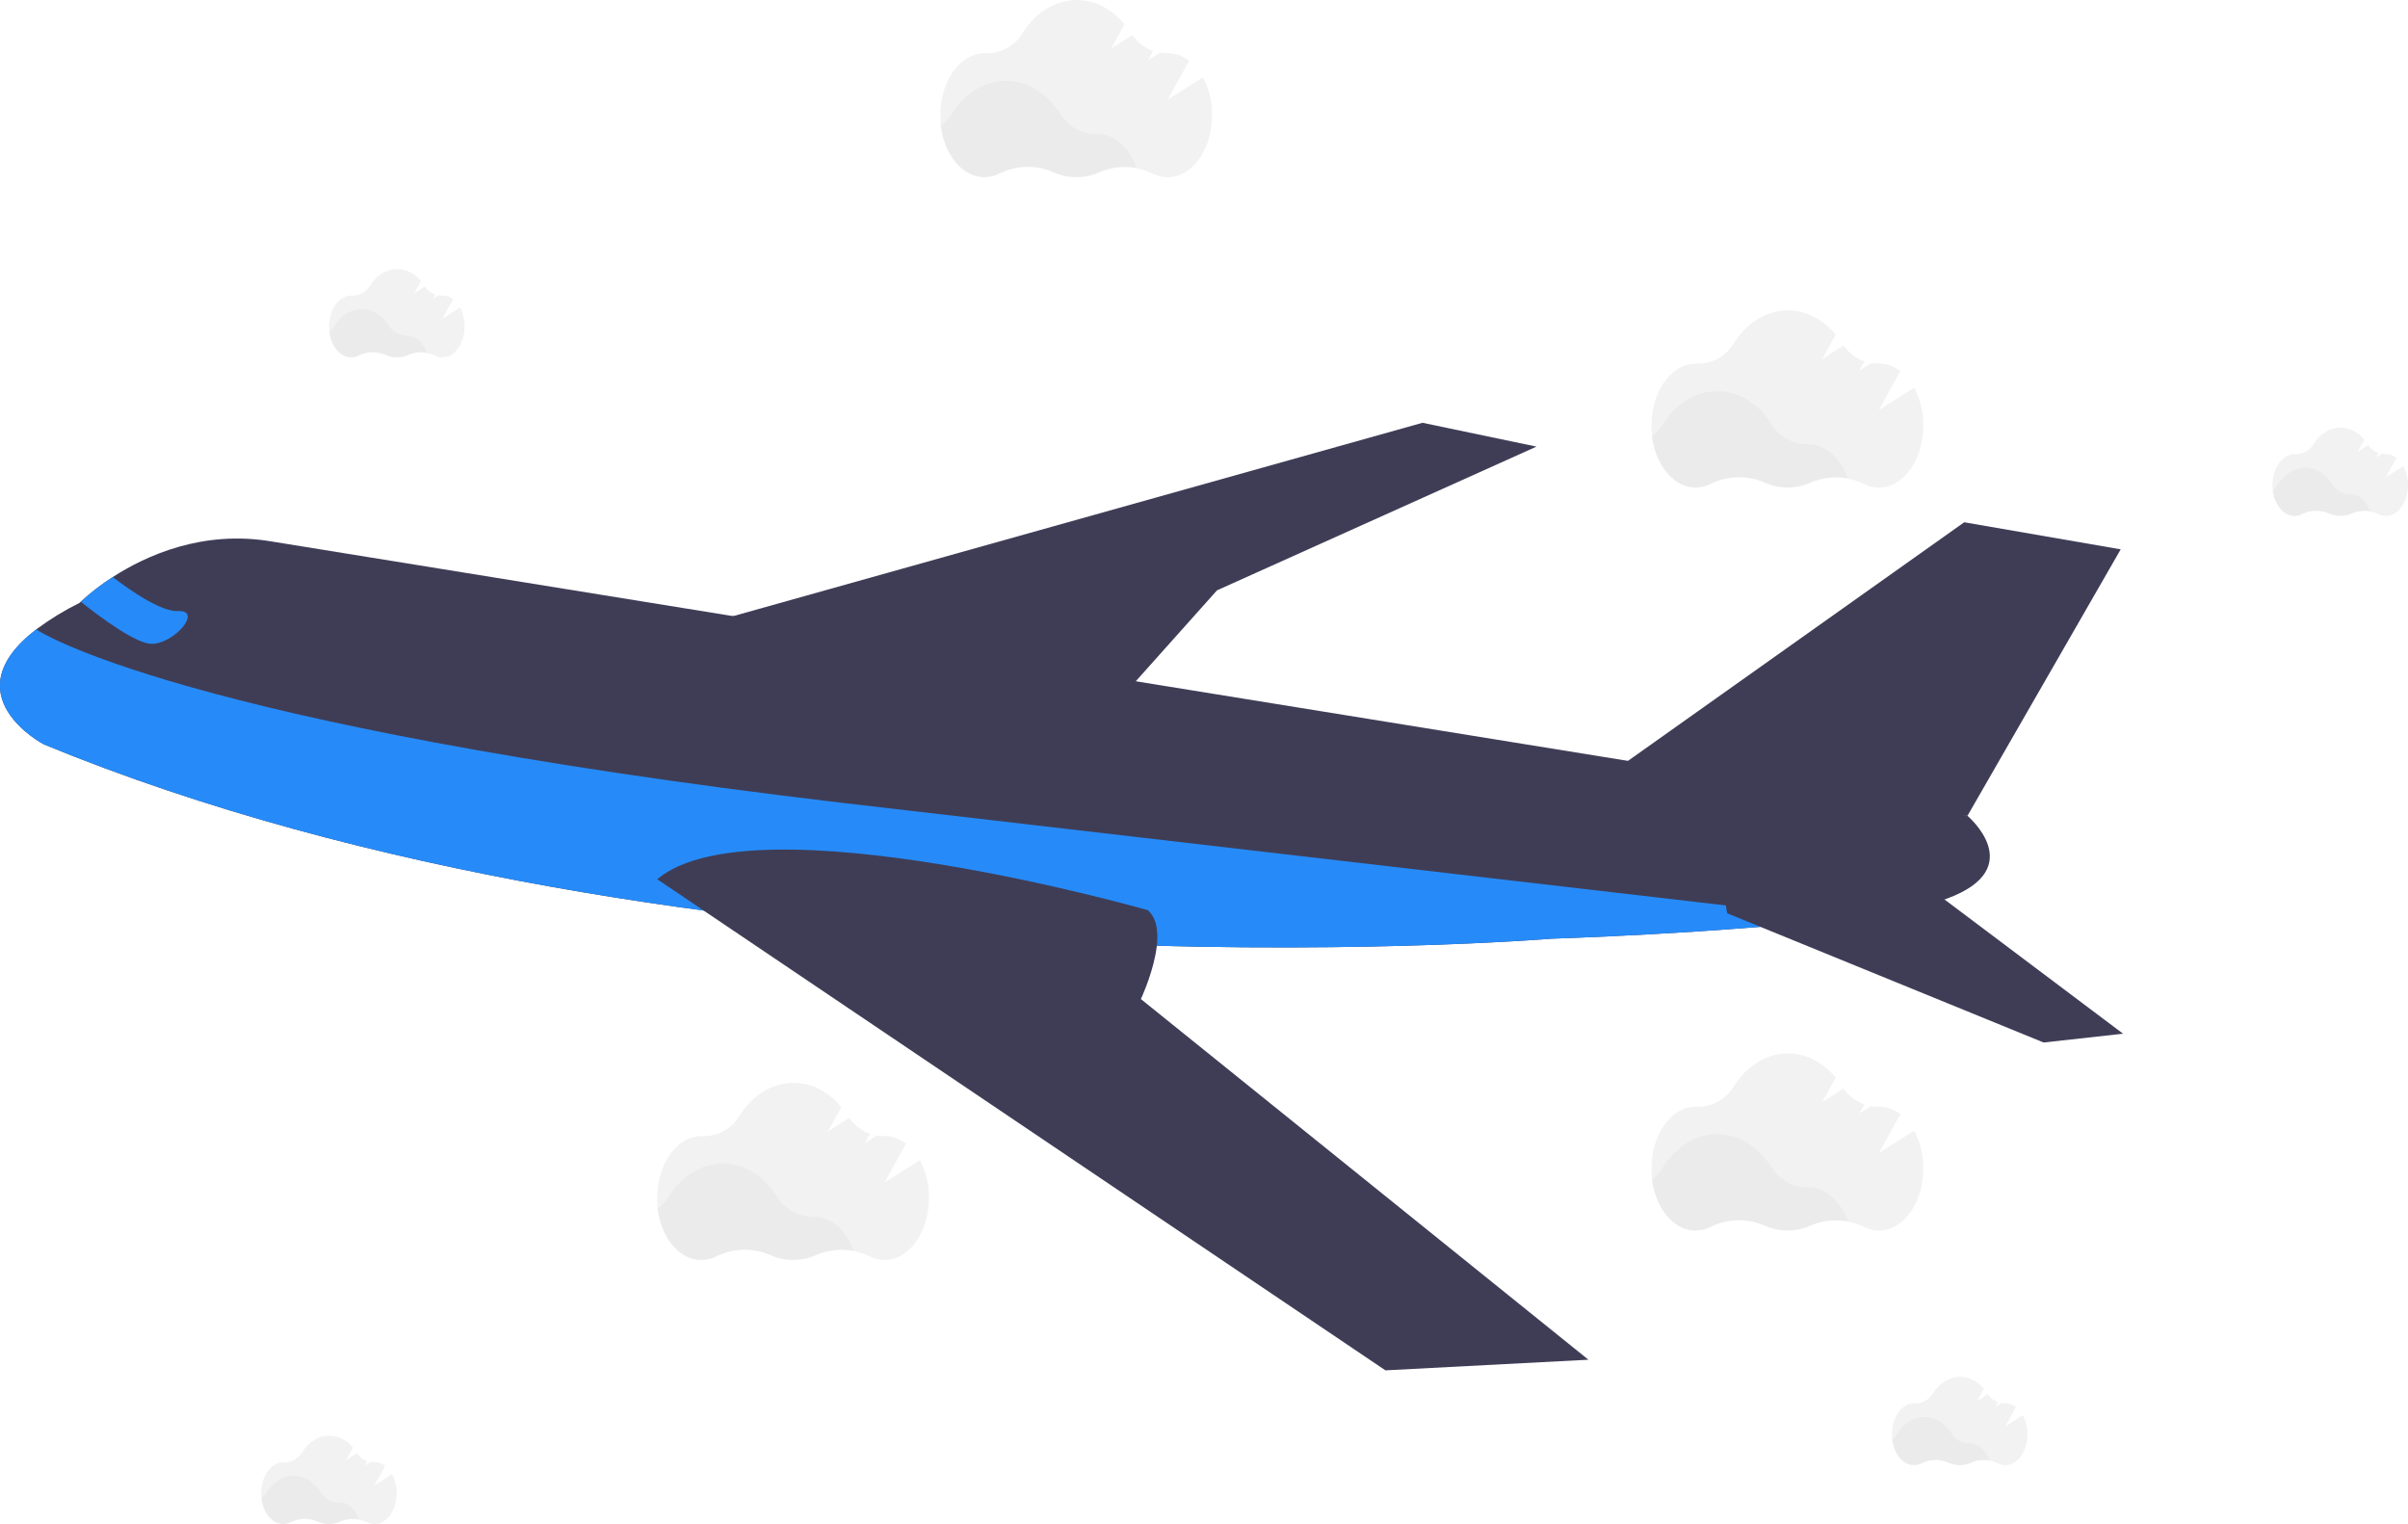
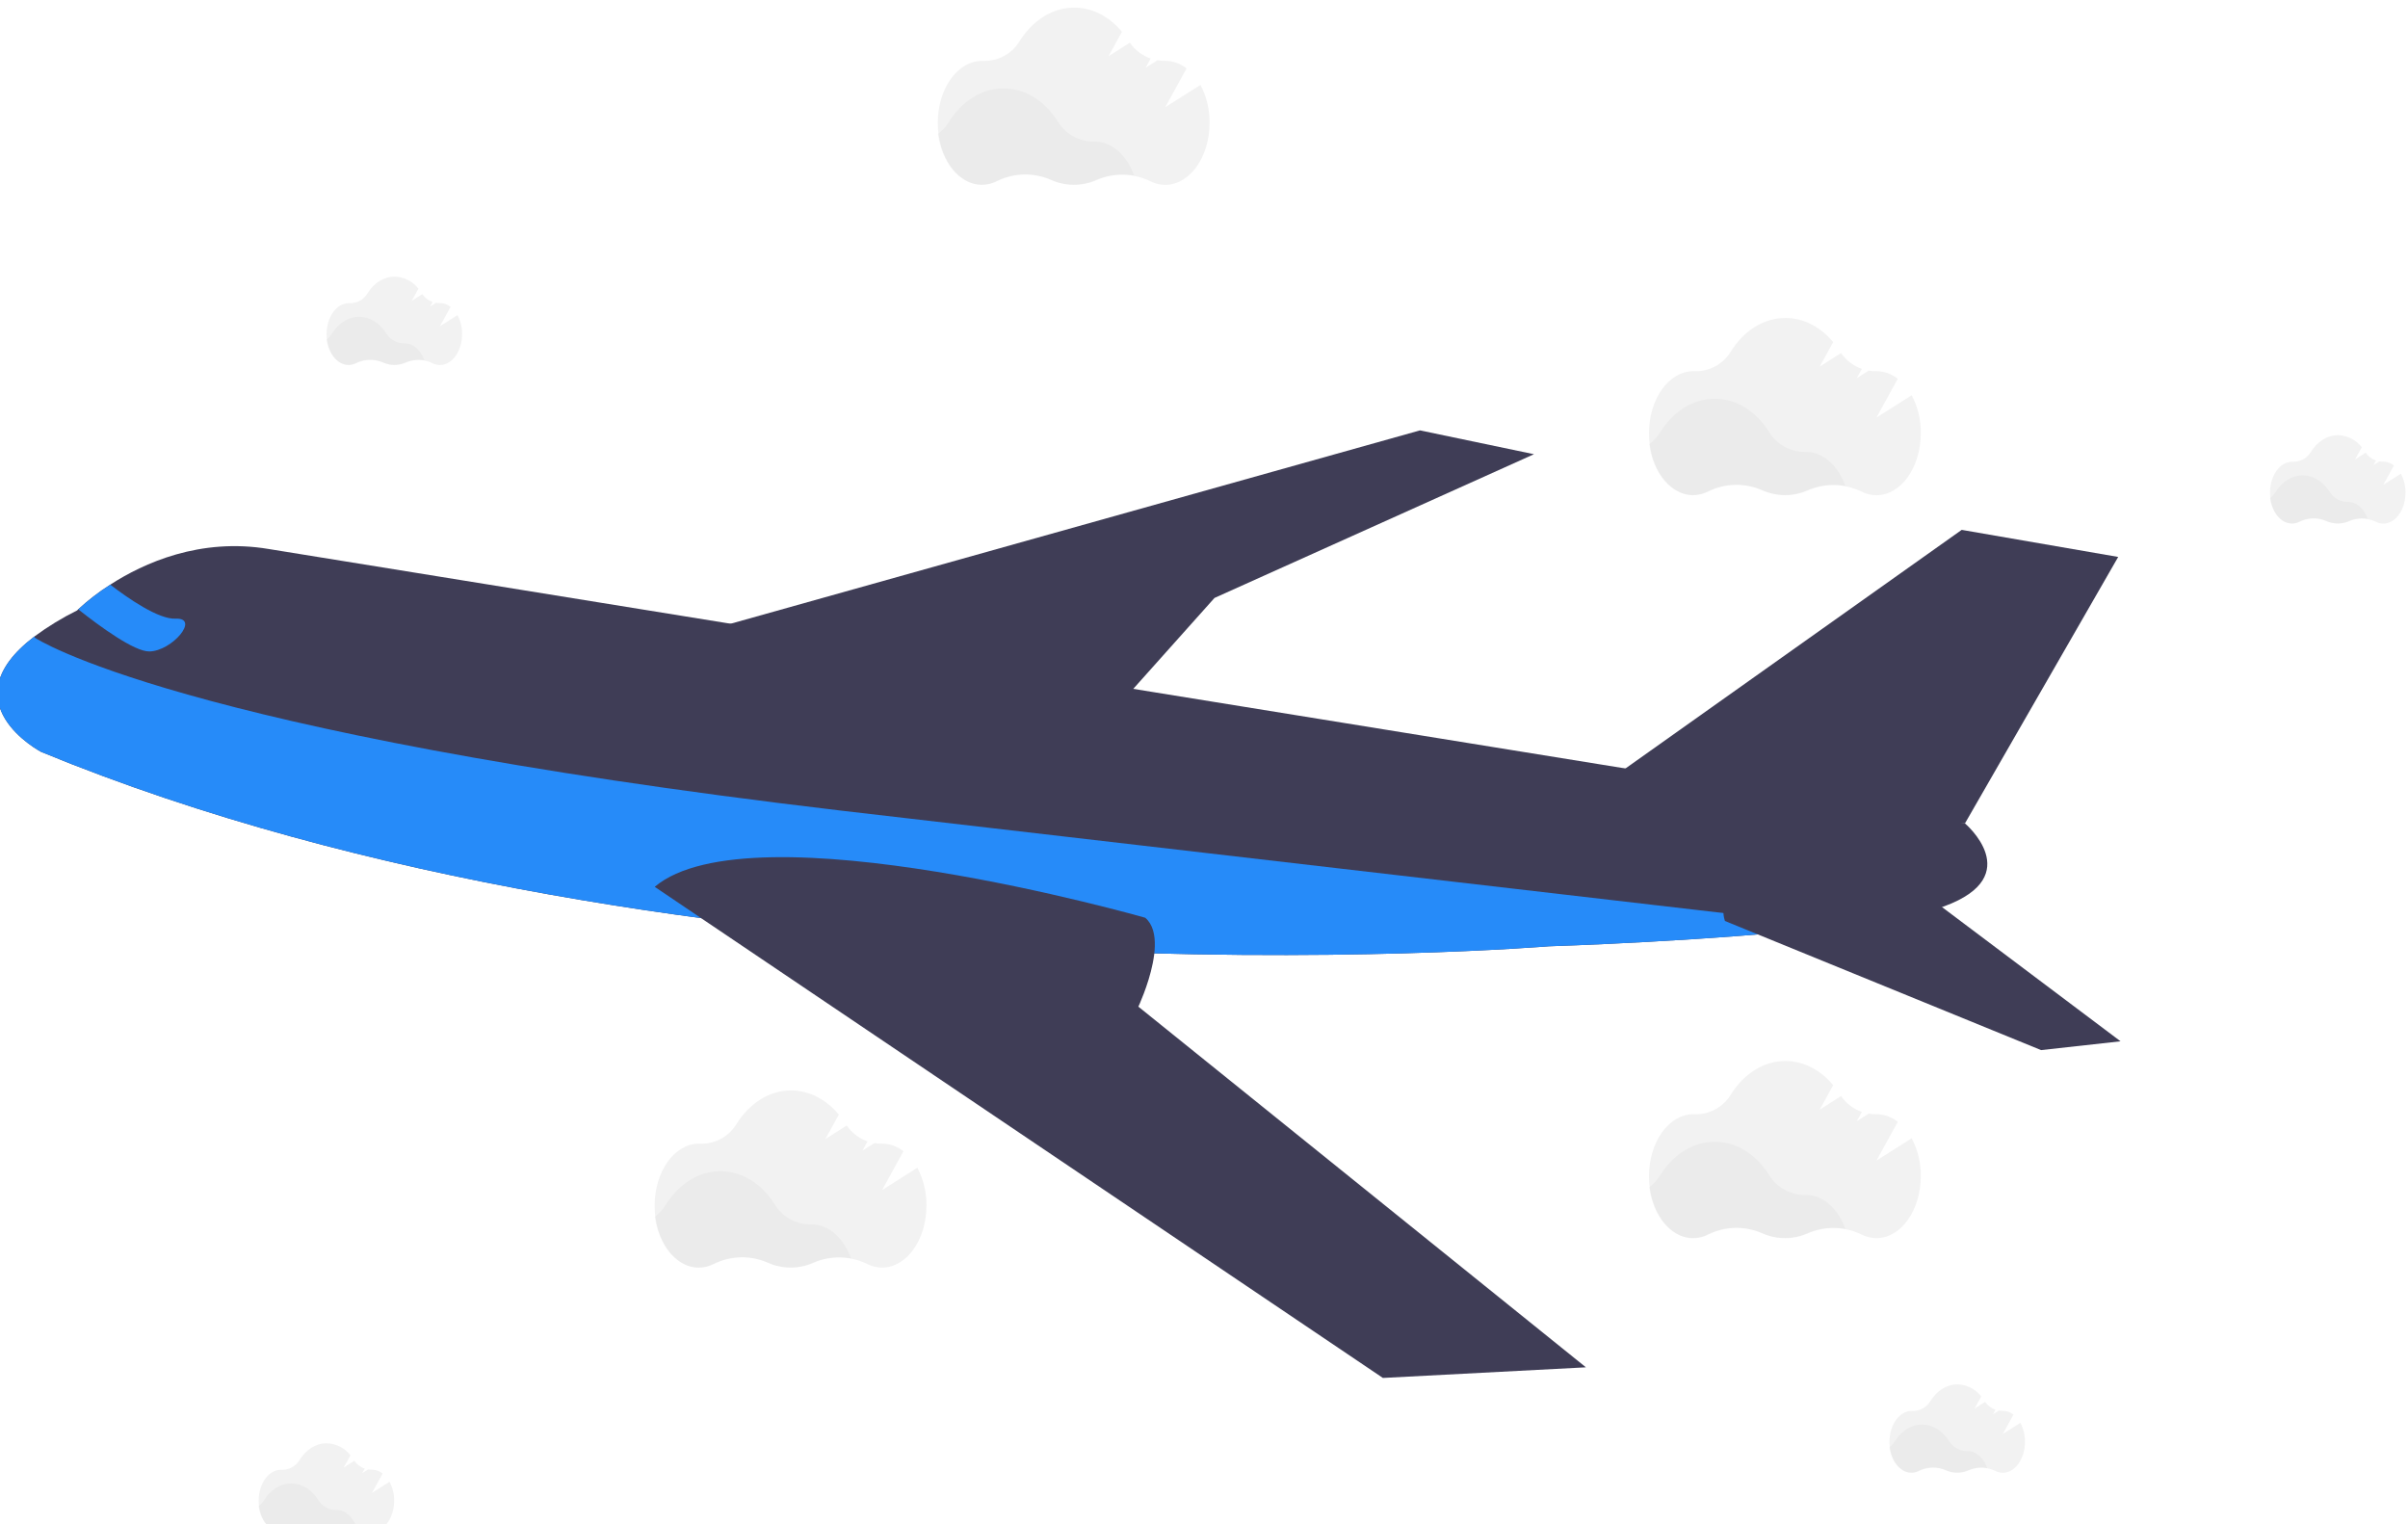
- <svg xmlns="http://www.w3.org/2000/svg" id="b8eef085-bbb0-4c81-9a53-f8aa424b48dc" data-name="Layer 1" width="1063.13" height="672.74" viewBox="0 0 1063.13 672.74">
-   <path d="M928.08,510.29c-9.77,3.6-26.93,6.56-46.79,8.94-54,6.48-128,8.78-128,8.78S372.88,559.56,87.77,442.22c0,0-41.47-21.74-3-51a125.29,125.29,0,0,1,18.82-11.48l.47-.47a99.89,99.89,0,0,1,14.13-10.89c14.77-9.55,39.71-20.87,70.07-15.74L937.08,473.75S964.43,496.86,928.08,510.29Z" transform="translate(-68.44 -113.63)" fill="#3f3d56" />
-   <path d="M778.88,455.4,935.64,344.18l69.09,11.95L937.08,473.75S780.68,475,778.88,455.4Z" transform="translate(-68.44 -113.63)" fill="#3f3d56" />
-   <polygon points="315.78 274.2 628.03 186.63 678.36 197.15 537.31 260.6 493.23 309.92 315.78 274.2" fill="#3f3d56" />
-   <path d="M881.29,519.23c-54,6.48-128,8.78-128,8.78S372.88,559.56,87.77,442.22c0,0-41.47-21.74-3-51l.13.54s61.52,41.58,355.46,76.29Z" transform="translate(-68.44 -113.63)" fill="#268bf9" />
-   <path d="M831.1,516.83l139.6,57,35.07-3.89-83.5-62.76S821.27,485.63,831.1,516.83Z" transform="translate(-68.44 -113.63)" fill="#3f3d56" />
-   <path d="M135.52,397.85c-6.66.11-21.92-11.06-31.41-18.58a99.89,99.89,0,0,1,14.13-10.89c7.65,5.87,21.26,15.37,28.83,15C158,382.93,145.55,397.67,135.52,397.85Z" transform="translate(-68.44 -113.63)" fill="#268bf9" />
-   <path d="M769.73,713.86l-89.63,4.69-252-169.92-46.78-31.55L358.6,501.75c42.63-36,216.56,13.65,216.56,13.65,3.33,2.81,4.39,7.48,4.24,12.64-.29,9.66-4.83,21-6.58,25.08-.42,1-.68,1.53-.68,1.53Z" transform="translate(-68.44 -113.63)" fill="#3f3d56" />
-   <path d="M474.55,625.76,459,635.6l9.42-17.13a15.35,15.35,0,0,0-9.38-3.35h-.25a17.21,17.21,0,0,1-3.22-.24l-5.26,3.34,2.25-4.1a18.78,18.78,0,0,1-9.2-7l-9.41,6,5.94-10.82c-5.5-6.61-12.92-10.66-21.09-10.66-9.79,0-18.51,5.82-24.14,14.9a18.06,18.06,0,0,1-16,8.6h-.52c-10.81,0-19.57,12.25-19.57,27.37s8.76,27.37,19.57,27.37a14.6,14.6,0,0,0,6.81-1.71,28.28,28.28,0,0,1,23.69-.46,24.71,24.71,0,0,0,20.14,0,28.27,28.27,0,0,1,23.47.45,14.72,14.72,0,0,0,6.75,1.67c10.81,0,19.57-12.25,19.57-27.37A34.77,34.77,0,0,0,474.55,625.76Z" transform="translate(-68.44 -113.63)" fill="#f2f2f2" />
-   <path d="M445.3,665.81a29,29,0,0,0-16.77,1.82,24.63,24.63,0,0,1-20.13,0,28.21,28.21,0,0,0-23.69.46,14.73,14.73,0,0,1-6.82,1.71c-9.6,0-17.59-9.68-19.25-22.44a18.26,18.26,0,0,0,4.8-5.17c5.63-9.07,14.35-14.89,24.14-14.89S406,633,411.62,642a18.5,18.5,0,0,0,15.95,8.77h.25C435.46,650.75,442.08,656.87,445.3,665.81Z" transform="translate(-68.44 -113.63)" opacity="0.03" />
-   <path d="M913.55,612.76,898,622.6l9.42-17.13a15.35,15.35,0,0,0-9.38-3.35h-.25a17.21,17.21,0,0,1-3.22-.24l-5.26,3.34,2.25-4.1a18.78,18.78,0,0,1-9.2-7l-9.41,6,5.94-10.82c-5.5-6.61-12.92-10.66-21.09-10.66-9.79,0-18.51,5.82-24.14,14.9a18.06,18.06,0,0,1-16,8.6h-.52c-10.81,0-19.57,12.25-19.57,27.37s8.76,27.37,19.57,27.37a14.6,14.6,0,0,0,6.81-1.71,28.28,28.28,0,0,1,23.69-.46,24.71,24.71,0,0,0,20.14,0,28.27,28.27,0,0,1,23.47.45,14.72,14.72,0,0,0,6.75,1.67c10.81,0,19.57-12.25,19.57-27.37A34.77,34.77,0,0,0,913.55,612.76Z" transform="translate(-68.44 -113.63)" fill="#f2f2f2" />
-   <path d="M884.3,652.81a29,29,0,0,0-16.77,1.82,24.63,24.63,0,0,1-20.13,0,28.21,28.21,0,0,0-23.69.46,14.73,14.73,0,0,1-6.82,1.71c-9.6,0-17.59-9.68-19.25-22.44a18.26,18.26,0,0,0,4.8-5.17c5.63-9.07,14.35-14.89,24.14-14.89S845,620,850.62,629a18.5,18.5,0,0,0,16,8.77h.25C874.46,637.75,881.08,643.87,884.3,652.81Z" transform="translate(-68.44 -113.63)" opacity="0.03" />
-   <path d="M913.55,284.76,898,294.6l9.42-17.13a15.35,15.35,0,0,0-9.38-3.35h-.25a17.21,17.21,0,0,1-3.22-.24l-5.26,3.34,2.25-4.1a18.78,18.78,0,0,1-9.2-7l-9.41,6,5.94-10.82c-5.5-6.61-12.92-10.66-21.09-10.66-9.79,0-18.51,5.82-24.14,14.9a18.06,18.06,0,0,1-16,8.6h-.52c-10.81,0-19.57,12.25-19.57,27.37s8.76,27.37,19.57,27.37a14.6,14.6,0,0,0,6.81-1.71,28.28,28.28,0,0,1,23.69-.46,24.71,24.71,0,0,0,20.14.05,28.27,28.27,0,0,1,23.47.45,14.72,14.72,0,0,0,6.75,1.67c10.81,0,19.57-12.25,19.57-27.37A34.77,34.77,0,0,0,913.55,284.76Z" transform="translate(-68.44 -113.63)" fill="#f2f2f2" />
-   <path d="M884.3,324.81a29,29,0,0,0-16.77,1.82,24.63,24.63,0,0,1-20.13,0,28.21,28.21,0,0,0-23.69.46,14.73,14.73,0,0,1-6.82,1.71c-9.6,0-17.59-9.68-19.25-22.44a18.26,18.26,0,0,0,4.8-5.17c5.63-9.07,14.35-14.89,24.14-14.89S845,292,850.62,301a18.5,18.5,0,0,0,16,8.77h.25C874.46,309.75,881.08,315.87,884.3,324.81Z" transform="translate(-68.44 -113.63)" opacity="0.03" />
-   <path d="M271.53,249.37l-7.75,4.91,4.7-8.54a7.62,7.62,0,0,0-4.68-1.68h-.12a9.54,9.54,0,0,1-1.61-.12l-2.62,1.66,1.12-2a9.36,9.36,0,0,1-4.59-3.49l-4.69,3,3-5.39a13.71,13.71,0,0,0-10.52-5.32c-4.88,0-9.23,2.9-12,7.43a9,9,0,0,1-8,4.29h-.26c-5.39,0-9.76,6.12-9.76,13.66s4.37,13.65,9.76,13.65a7.32,7.32,0,0,0,3.4-.85,14.07,14.07,0,0,1,11.82-.23,12.31,12.31,0,0,0,10,0,14.08,14.08,0,0,1,11.71.23,7.42,7.42,0,0,0,3.36.83c5.39,0,9.76-6.11,9.76-13.65A17.42,17.42,0,0,0,271.53,249.37Z" transform="translate(-68.44 -113.63)" fill="#f2f2f2" />
-   <path d="M256.94,269.35a14.36,14.36,0,0,0-8.37.91,12.44,12.44,0,0,1-5,1.06,12.26,12.26,0,0,1-5.05-1.09,14.1,14.1,0,0,0-11.82.24,7.28,7.28,0,0,1-3.39.85c-4.79,0-8.78-4.83-9.61-11.19a9.4,9.4,0,0,0,2.4-2.58c2.8-4.53,7.15-7.43,12-7.43s9.18,2.87,12,7.34a9.22,9.22,0,0,0,8,4.37h.13C252,261.83,255.33,264.89,256.94,269.35Z" transform="translate(-68.44 -113.63)" opacity="0.03" />
-   <path d="M961.53,738.37l-7.75,4.91,4.7-8.54a7.62,7.62,0,0,0-4.68-1.68h-.12a9.54,9.54,0,0,1-1.61-.12l-2.62,1.66,1.12-2a9.36,9.36,0,0,1-4.59-3.49l-4.69,3,3-5.39a13.71,13.71,0,0,0-10.52-5.32c-4.88,0-9.23,2.9-12,7.43a9,9,0,0,1-8,4.29h-.26c-5.39,0-9.76,6.12-9.76,13.66s4.37,13.65,9.76,13.65a7.32,7.32,0,0,0,3.4-.85,14.07,14.07,0,0,1,11.82-.23,12.31,12.31,0,0,0,10,0,14.08,14.08,0,0,1,11.71.23,7.42,7.42,0,0,0,3.36.83c5.39,0,9.76-6.11,9.76-13.65A17.42,17.42,0,0,0,961.53,738.37Z" transform="translate(-68.44 -113.63)" fill="#f2f2f2" />
-   <path d="M946.94,758.35a14.36,14.36,0,0,0-8.37.91,12.44,12.44,0,0,1-5,1.06,12.26,12.26,0,0,1-5.05-1.09,14.1,14.1,0,0,0-11.82.24,7.28,7.28,0,0,1-3.39.85c-4.79,0-8.78-4.83-9.61-11.19a9.4,9.4,0,0,0,2.4-2.58c2.8-4.53,7.15-7.43,12-7.43s9.18,2.87,12,7.34a9.22,9.22,0,0,0,8,4.37h.13C942,750.83,945.33,753.89,946.94,758.35Z" transform="translate(-68.44 -113.63)" opacity="0.03" />
-   <path d="M241.53,764.37l-7.75,4.91,4.7-8.54a7.62,7.62,0,0,0-4.68-1.68h-.12a9.54,9.54,0,0,1-1.61-.12l-2.62,1.66,1.12-2a9.36,9.36,0,0,1-4.59-3.49l-4.69,3,3-5.39a13.71,13.71,0,0,0-10.52-5.32c-4.88,0-9.23,2.9-12,7.43a9,9,0,0,1-8,4.29h-.26c-5.39,0-9.76,6.12-9.76,13.66s4.37,13.65,9.76,13.65a7.32,7.32,0,0,0,3.4-.85,14.07,14.07,0,0,1,11.82-.23,12.31,12.31,0,0,0,10,0,14.08,14.08,0,0,1,11.71.23,7.42,7.42,0,0,0,3.36.83c5.39,0,9.76-6.11,9.76-13.65A17.42,17.42,0,0,0,241.53,764.37Z" transform="translate(-68.44 -113.63)" fill="#f2f2f2" />
-   <path d="M226.94,784.35a14.36,14.36,0,0,0-8.37.91,12.44,12.44,0,0,1-5,1.06,12.26,12.26,0,0,1-5.05-1.09,14.1,14.1,0,0,0-11.82.24,7.28,7.28,0,0,1-3.39.85c-4.79,0-8.78-4.83-9.61-11.19a9.4,9.4,0,0,0,2.4-2.58c2.8-4.53,7.15-7.43,12-7.43s9.18,2.87,12,7.34a9.22,9.22,0,0,0,8,4.37h.13C222,776.83,225.33,779.89,226.94,784.35Z" transform="translate(-68.44 -113.63)" opacity="0.03" />
-   <path d="M599.55,147.76,584,157.6l9.42-17.13a15.35,15.35,0,0,0-9.38-3.35h-.25a17.21,17.21,0,0,1-3.22-.24l-5.26,3.34,2.25-4.1a18.78,18.78,0,0,1-9.2-7l-9.41,6,5.94-10.82c-5.5-6.61-12.92-10.66-21.09-10.66-9.79,0-18.51,5.82-24.14,14.9a18.06,18.06,0,0,1-16,8.6h-.52c-10.81,0-19.57,12.25-19.57,27.37s8.76,27.37,19.57,27.37a14.6,14.6,0,0,0,6.81-1.71,28.28,28.28,0,0,1,23.69-.46,24.71,24.71,0,0,0,20.14.05,28.27,28.27,0,0,1,23.47.45,14.72,14.72,0,0,0,6.75,1.67c10.81,0,19.57-12.25,19.57-27.37A34.77,34.77,0,0,0,599.55,147.76Z" transform="translate(-68.44 -113.63)" fill="#f2f2f2" />
-   <path d="M570.3,187.81a29,29,0,0,0-16.77,1.82,24.63,24.63,0,0,1-20.13,0,28.21,28.21,0,0,0-23.69.46,14.73,14.73,0,0,1-6.82,1.71c-9.6,0-17.59-9.68-19.25-22.44a18.26,18.26,0,0,0,4.8-5.17c5.63-9.07,14.35-14.89,24.14-14.89S531,155,536.62,164a18.5,18.5,0,0,0,16,8.77h.25C560.46,172.75,567.08,178.87,570.3,187.81Z" transform="translate(-68.44 -113.63)" opacity="0.03" />
-   <path d="M1129.53,319.37l-7.75,4.91,4.7-8.54a7.62,7.62,0,0,0-4.68-1.68h-.12a9.54,9.54,0,0,1-1.61-.12l-2.62,1.66,1.12-2a9.36,9.36,0,0,1-4.59-3.49l-4.69,3,3-5.39a13.71,13.71,0,0,0-10.52-5.32c-4.88,0-9.23,2.9-12,7.43a9,9,0,0,1-8,4.29h-.26c-5.39,0-9.76,6.12-9.76,13.66s4.37,13.65,9.76,13.65a7.32,7.32,0,0,0,3.4-.85,14.07,14.07,0,0,1,11.82-.23,12.31,12.31,0,0,0,10,0,14.08,14.08,0,0,1,11.71.23,7.42,7.42,0,0,0,3.36.83c5.39,0,9.76-6.11,9.76-13.65A17.42,17.42,0,0,0,1129.53,319.37Z" transform="translate(-68.44 -113.63)" fill="#f2f2f2" />
-   <path d="M1114.94,339.35a14.36,14.36,0,0,0-8.37.91,12.44,12.44,0,0,1-5,1.06,12.26,12.26,0,0,1-5-1.09,14.1,14.1,0,0,0-11.82.24,7.28,7.28,0,0,1-3.39.85c-4.79,0-8.78-4.83-9.61-11.19a9.4,9.4,0,0,0,2.4-2.58c2.8-4.53,7.15-7.43,12-7.43s9.18,2.87,12,7.34a9.22,9.22,0,0,0,7.95,4.37h.13C1110,331.83,1113.33,334.89,1114.94,339.35Z" transform="translate(-68.44 -113.63)" opacity="0.03" />
+ <svg xmlns="http://www.w3.org/2000/svg" id="b8eef085-bbb0-4c81-9a53-f8aa424b48dc" data-name="Layer 1" width="1063.13" height="672.74" viewBox="0 0 1063.13 672.74" version="1.1">
+   <defs id="defs553" />
+   <path d="m 858.531,400.014 c -9.77,3.6 -26.93,6.56 -46.79,8.94 -54,6.48 -128,8.78 -128,8.78 0,0 -380.41,31.55 -665.52,-85.79 0,0 -41.47,-21.74 -3,-51 a 125.29,125.29 0 0 1 18.82,-11.48 l 0.47,-0.47 a 99.89,99.89 0 0 1 14.13,-10.89 c 14.77,-9.55 39.71,-20.87 70.07,-15.74 l 748.82,121.11 c 0,0 27.35,23.11 -9,36.54 z" fill="#3f3d56" id="path504" />
+   <path d="m 709.331,345.124 156.76,-111.22 69.09,11.95 -67.65,117.62 c 0,0 -156.4,1.25 -158.2,-18.35 z" fill="#3f3d56" id="path506" />
+   <polygon points="678.36,197.15 537.31,260.6 493.23,309.92 315.78,274.2 628.03,186.63 " fill="#3f3d56" id="polygon508" transform="translate(-1.108523,3.354342)" />
+   <path d="m 811.741,408.954 c -54,6.48 -128,8.78 -128,8.78 0,0 -380.41,31.55 -665.52,-85.79 0,0 -41.47,-21.74 -3,-51 l 0.13,0.54 c 0,0 61.52,41.58 355.46,76.29 z" fill="#268bf9" id="path510" />
+   <path d="m 761.551,406.554 139.6,57 35.07,-3.89 -83.5,-62.76 c 0,0 -101,-21.55 -91.17,9.65 z" fill="#3f3d56" id="path512" />
+   <path d="m 65.971,287.574 c -6.66,0.11 -21.92,-11.06 -31.41,-18.58 a 99.89,99.89 0 0 1 14.13,-10.89 c 7.65,5.87 21.26,15.37 28.83,15 10.93,-0.45 -1.52,14.29 -11.55,14.47 z" fill="#268bf9" id="path514" />
+   <path d="m 700.181,603.584 -89.63,4.69 -252,-169.92 -46.78,-31.55 -22.72,-15.33 c 42.63,-36 216.56,13.65 216.56,13.65 3.33,2.81 4.39,7.48 4.24,12.64 -0.29,9.66 -4.83,21 -6.58,25.08 -0.42,1 -0.68,1.53 -0.68,1.53 z" fill="#3f3d56" id="path516" />
+   <path d="m 405.001,515.484 -15.55,9.84 9.42,-17.13 a 15.35,15.35 0 0 0 -9.38,-3.35 h -0.25 a 17.21,17.21 0 0 1 -3.22,-0.24 l -5.26,3.34 2.25,-4.1 a 18.78,18.78 0 0 1 -9.2,-7 l -9.41,6 5.94,-10.82 c -5.5,-6.61 -12.92,-10.66 -21.09,-10.66 -9.79,0 -18.51,5.82 -24.14,14.9 a 18.06,18.06 0 0 1 -16,8.6 h -0.52 c -10.81,0 -19.57,12.25 -19.57,27.37 0,15.12 8.76,27.37 19.57,27.37 a 14.6,14.6 0 0 0 6.81,-1.71 28.28,28.28 0 0 1 23.69,-0.46 24.71,24.71 0 0 0 20.14,0 28.27,28.27 0 0 1 23.47,0.45 14.72,14.72 0 0 0 6.75,1.67 c 10.81,0 19.57,-12.25 19.57,-27.37 a 34.77,34.77 0 0 0 -4.02,-16.7 z" fill="#f2f2f2" id="path518" />
+   <path d="m 375.751,555.534 a 29,29 0 0 0 -16.77,1.82 24.63,24.63 0 0 1 -20.13,0 28.21,28.21 0 0 0 -23.69,0.46 14.73,14.73 0 0 1 -6.82,1.71 c -9.6,0 -17.59,-9.68 -19.25,-22.44 a 18.26,18.26 0 0 0 4.8,-5.17 c 5.63,-9.07 14.35,-14.89 24.14,-14.89 9.79,0 18.42,5.7 24.04,14.7 a 18.5,18.5 0 0 0 15.95,8.77 h 0.25 c 7.64,-0.02 14.26,6.1 17.48,15.04 z" opacity="0.03" id="path520" />
+   <path d="m 844.001,502.484 -15.55,9.84 9.42,-17.13 a 15.35,15.35 0 0 0 -9.38,-3.35 h -0.25 a 17.21,17.21 0 0 1 -3.22,-0.24 l -5.26,3.34 2.25,-4.1 a 18.78,18.78 0 0 1 -9.2,-7 l -9.41,6 5.94,-10.82 c -5.5,-6.61 -12.92,-10.66 -21.09,-10.66 -9.79,0 -18.51,5.82 -24.14,14.9 a 18.06,18.06 0 0 1 -16,8.6 h -0.52 c -10.81,0 -19.57,12.25 -19.57,27.37 0,15.12 8.76,27.37 19.57,27.37 a 14.6,14.6 0 0 0 6.81,-1.71 28.28,28.28 0 0 1 23.69,-0.46 24.71,24.71 0 0 0 20.14,0 28.27,28.27 0 0 1 23.47,0.45 14.72,14.72 0 0 0 6.75,1.67 c 10.81,0 19.57,-12.25 19.57,-27.37 a 34.77,34.77 0 0 0 -4.02,-16.7 z" fill="#f2f2f2" id="path522" />
+   <path d="m 814.751,542.534 a 29,29 0 0 0 -16.77,1.82 24.63,24.63 0 0 1 -20.13,0 28.21,28.21 0 0 0 -23.69,0.46 14.73,14.73 0 0 1 -6.82,1.71 c -9.6,0 -17.59,-9.68 -19.25,-22.44 a 18.26,18.26 0 0 0 4.8,-5.17 c 5.63,-9.07 14.35,-14.89 24.14,-14.89 9.79,0 18.42,5.7 24.04,14.7 a 18.5,18.5 0 0 0 16,8.77 h 0.25 c 7.59,-0.02 14.21,6.1 17.43,15.04 z" opacity="0.03" id="path524" />
+   <path d="m 844.001,174.484 -15.55,9.84 9.42,-17.13 a 15.35,15.35 0 0 0 -9.38,-3.35 h -0.25 a 17.21,17.21 0 0 1 -3.22,-0.24 l -5.26,3.34 2.25,-4.1 a 18.78,18.78 0 0 1 -9.2,-7 l -9.41,6 5.94,-10.82 c -5.5,-6.61 -12.92,-10.66 -21.09,-10.66 -9.79,0 -18.51,5.82 -24.14,14.9 a 18.06,18.06 0 0 1 -16,8.6 h -0.52 c -10.81,0 -19.57,12.25 -19.57,27.37 0,15.12 8.76,27.37 19.57,27.37 a 14.6,14.6 0 0 0 6.81,-1.71 28.28,28.28 0 0 1 23.69,-0.46 24.71,24.71 0 0 0 20.14,0.05 28.27,28.27 0 0 1 23.47,0.45 14.72,14.72 0 0 0 6.75,1.67 c 10.81,0 19.57,-12.25 19.57,-27.37 a 34.77,34.77 0 0 0 -4.02,-16.75 z" fill="#f2f2f2" id="path526" />
+   <path d="m 814.751,214.534 a 29,29 0 0 0 -16.77,1.82 24.63,24.63 0 0 1 -20.13,0 28.21,28.21 0 0 0 -23.69,0.46 14.73,14.73 0 0 1 -6.82,1.71 c -9.6,0 -17.59,-9.68 -19.25,-22.44 a 18.26,18.26 0 0 0 4.8,-5.17 c 5.63,-9.07 14.35,-14.89 24.14,-14.89 9.79,0 18.42,5.7 24.04,14.7 a 18.5,18.5 0 0 0 16,8.77 h 0.25 c 7.59,-0.02 14.21,6.1 17.43,15.04 z" opacity="0.03" id="path528" />
+   <path d="m 201.981,139.094 -7.75,4.91 4.7,-8.54 a 7.62,7.62 0 0 0 -4.68,-1.68 h -0.12 a 9.54,9.54 0 0 1 -1.61,-0.12 l -2.62,1.66 1.12,-2 a 9.36,9.36 0 0 1 -4.59,-3.49 l -4.69,3 3,-5.39 a 13.71,13.71 0 0 0 -10.52,-5.32 c -4.88,0 -9.23,2.9 -12,7.43 a 9,9 0 0 1 -8,4.29 h -0.26 c -5.39,0 -9.76,6.12 -9.76,13.66 0,7.54 4.37,13.65 9.76,13.65 a 7.32,7.32 0 0 0 3.4,-0.85 14.07,14.07 0 0 1 11.82,-0.23 12.31,12.31 0 0 0 10,0 14.08,14.08 0 0 1 11.71,0.23 7.42,7.42 0 0 0 3.36,0.83 c 5.39,0 9.76,-6.11 9.76,-13.65 a 17.42,17.42 0 0 0 -2.03,-8.39 z" fill="#f2f2f2" id="path530" />
+   <path d="m 187.391,159.074 a 14.36,14.36 0 0 0 -8.37,0.91 12.44,12.44 0 0 1 -5,1.06 12.26,12.26 0 0 1 -5.05,-1.09 14.1,14.1 0 0 0 -11.82,0.24 7.28,7.28 0 0 1 -3.39,0.85 c -4.79,0 -8.78,-4.83 -9.61,-11.19 a 9.4,9.4 0 0 0 2.4,-2.58 c 2.8,-4.53 7.15,-7.43 12,-7.43 4.85,0 9.18,2.87 12,7.34 a 9.22,9.22 0 0 0 8,4.37 h 0.13 c 3.77,0 7.1,3.06 8.71,7.52 z" opacity="0.03" id="path532" />
+   <path d="m 891.981,628.094 -7.75,4.91 4.7,-8.54 a 7.62,7.62 0 0 0 -4.68,-1.68 h -0.12 a 9.54,9.54 0 0 1 -1.61,-0.12 l -2.62,1.66 1.12,-2 a 9.36,9.36 0 0 1 -4.59,-3.49 l -4.69,3 3,-5.39 a 13.71,13.71 0 0 0 -10.52,-5.32 c -4.88,0 -9.23,2.9 -12,7.43 a 9,9 0 0 1 -8,4.29 h -0.26 c -5.39,0 -9.76,6.12 -9.76,13.66 0,7.54 4.37,13.65 9.76,13.65 a 7.32,7.32 0 0 0 3.4,-0.85 14.07,14.07 0 0 1 11.82,-0.23 12.31,12.31 0 0 0 10,0 14.08,14.08 0 0 1 11.71,0.23 7.42,7.42 0 0 0 3.36,0.83 c 5.39,0 9.76,-6.11 9.76,-13.65 a 17.42,17.42 0 0 0 -2.03,-8.39 z" fill="#f2f2f2" id="path534" />
+   <path d="m 877.391,648.074 a 14.36,14.36 0 0 0 -8.37,0.91 12.44,12.44 0 0 1 -5,1.06 12.26,12.26 0 0 1 -5.05,-1.09 14.1,14.1 0 0 0 -11.82,0.24 7.28,7.28 0 0 1 -3.39,0.85 c -4.79,0 -8.78,-4.83 -9.61,-11.19 a 9.4,9.4 0 0 0 2.4,-2.58 c 2.8,-4.53 7.15,-7.43 12,-7.43 4.85,0 9.18,2.87 12,7.34 a 9.22,9.22 0 0 0 8,4.37 h 0.13 c 3.77,0 7.1,3.06 8.71,7.52 z" opacity="0.03" id="path536" />
+   <path d="m 171.981,654.094 -7.75,4.91 4.7,-8.54 a 7.62,7.62 0 0 0 -4.68,-1.68 h -0.12 a 9.54,9.54 0 0 1 -1.61,-0.12 l -2.62,1.66 1.12,-2 a 9.36,9.36 0 0 1 -4.59,-3.49 l -4.69,3 3,-5.39 a 13.71,13.71 0 0 0 -10.52,-5.32 c -4.88,0 -9.23,2.9 -12,7.43 a 9,9 0 0 1 -8,4.29 h -0.26 c -5.39,0 -9.76,6.12 -9.76,13.66 0,7.54 4.37,13.65 9.76,13.65 a 7.32,7.32 0 0 0 3.4,-0.85 14.07,14.07 0 0 1 11.82,-0.23 12.31,12.31 0 0 0 10,0 14.08,14.08 0 0 1 11.71,0.23 7.42,7.42 0 0 0 3.36,0.83 c 5.39,0 9.76,-6.11 9.76,-13.65 a 17.42,17.42 0 0 0 -2.03,-8.39 z" fill="#f2f2f2" id="path538" />
+   <path d="m 157.391,674.074 a 14.36,14.36 0 0 0 -8.37,0.91 12.44,12.44 0 0 1 -5,1.06 12.26,12.26 0 0 1 -5.05,-1.09 14.1,14.1 0 0 0 -11.82,0.24 7.28,7.28 0 0 1 -3.39,0.85 c -4.79,0 -8.78,-4.83 -9.61,-11.19 a 9.4,9.4 0 0 0 2.4,-2.58 c 2.8,-4.53 7.15,-7.43 12,-7.43 4.85,0 9.18,2.87 12,7.34 a 9.22,9.22 0 0 0 8,4.37 h 0.13 c 3.77,0 7.1,3.06 8.71,7.52 z" opacity="0.03" id="path540" />
+   <path d="m 530.001,37.484 -15.55,9.84 9.42,-17.13 a 15.35,15.35 0 0 0 -9.38,-3.35 h -0.25 a 17.21,17.21 0 0 1 -3.22,-0.24 l -5.26,3.34 2.25,-4.1 a 18.78,18.78 0 0 1 -9.2,-7 l -9.41,6 5.94,-10.82 c -5.5,-6.61 -12.92,-10.66 -21.09,-10.66 -9.79,0 -18.51,5.82 -24.14,14.9 a 18.06,18.06 0 0 1 -16,8.6 h -0.52 c -10.81,0 -19.57,12.25 -19.57,27.37 0,15.12 8.76,27.37 19.57,27.37 a 14.6,14.6 0 0 0 6.81,-1.71 28.28,28.28 0 0 1 23.69,-0.46 24.71,24.71 0 0 0 20.14,0.05 28.27,28.27 0 0 1 23.47,0.45 14.72,14.72 0 0 0 6.75,1.67 c 10.81,0 19.57,-12.25 19.57,-27.37 a 34.77,34.77 0 0 0 -4.02,-16.75 z" fill="#f2f2f2" id="path542" />
+   <path d="m 500.751,77.534 a 29,29 0 0 0 -16.77,1.82 24.63,24.63 0 0 1 -20.13,0 28.21,28.21 0 0 0 -23.69,0.46 14.73,14.73 0 0 1 -6.82,1.71 c -9.6,0 -17.59,-9.68 -19.25,-22.44 a 18.26,18.26 0 0 0 4.8,-5.17 c 5.63,-9.07 14.35,-14.89 24.14,-14.89 9.79,0 18.42,5.7 24.04,14.7 a 18.5,18.5 0 0 0 16,8.77 h 0.25 c 7.59,-0.02 14.21,6.1 17.43,15.04 z" opacity="0.03" id="path544" />
+   <path d="m 1059.982,209.094 -7.75,4.91 4.7,-8.54 a 7.62,7.62 0 0 0 -4.68,-1.68 h -0.12 a 9.54,9.54 0 0 1 -1.61,-0.12 l -2.62,1.66 1.12,-2 a 9.36,9.36 0 0 1 -4.59,-3.49 l -4.69,3 3,-5.39 a 13.71,13.71 0 0 0 -10.52,-5.32 c -4.88,0 -9.23,2.9 -12,7.43 a 9,9 0 0 1 -8,4.29 h -0.26 c -5.39,0 -9.76,6.12 -9.76,13.66 0,7.54 4.37,13.65 9.76,13.65 a 7.32,7.32 0 0 0 3.4,-0.85 14.07,14.07 0 0 1 11.82,-0.23 12.31,12.31 0 0 0 10,0 14.08,14.08 0 0 1 11.71,0.23 7.42,7.42 0 0 0 3.36,0.83 c 5.39,0 9.76,-6.11 9.76,-13.65 a 17.42,17.42 0 0 0 -2.03,-8.39 z" fill="#f2f2f2" id="path546" />
+   <path d="m 1045.391,229.074 a 14.36,14.36 0 0 0 -8.37,0.91 12.44,12.44 0 0 1 -5,1.06 12.26,12.26 0 0 1 -5,-1.09 14.1,14.1 0 0 0 -11.82,0.24 7.28,7.28 0 0 1 -3.39,0.85 c -4.79,0 -8.78,-4.83 -9.61,-11.19 a 9.4,9.4 0 0 0 2.4,-2.58 c 2.8,-4.53 7.15,-7.43 12,-7.43 4.85,0 9.18,2.87 12,7.34 a 9.22,9.22 0 0 0 7.95,4.37 h 0.13 c 3.77,0 7.1,3.06 8.71,7.52 z" opacity="0.03" id="path548" />
</svg>
